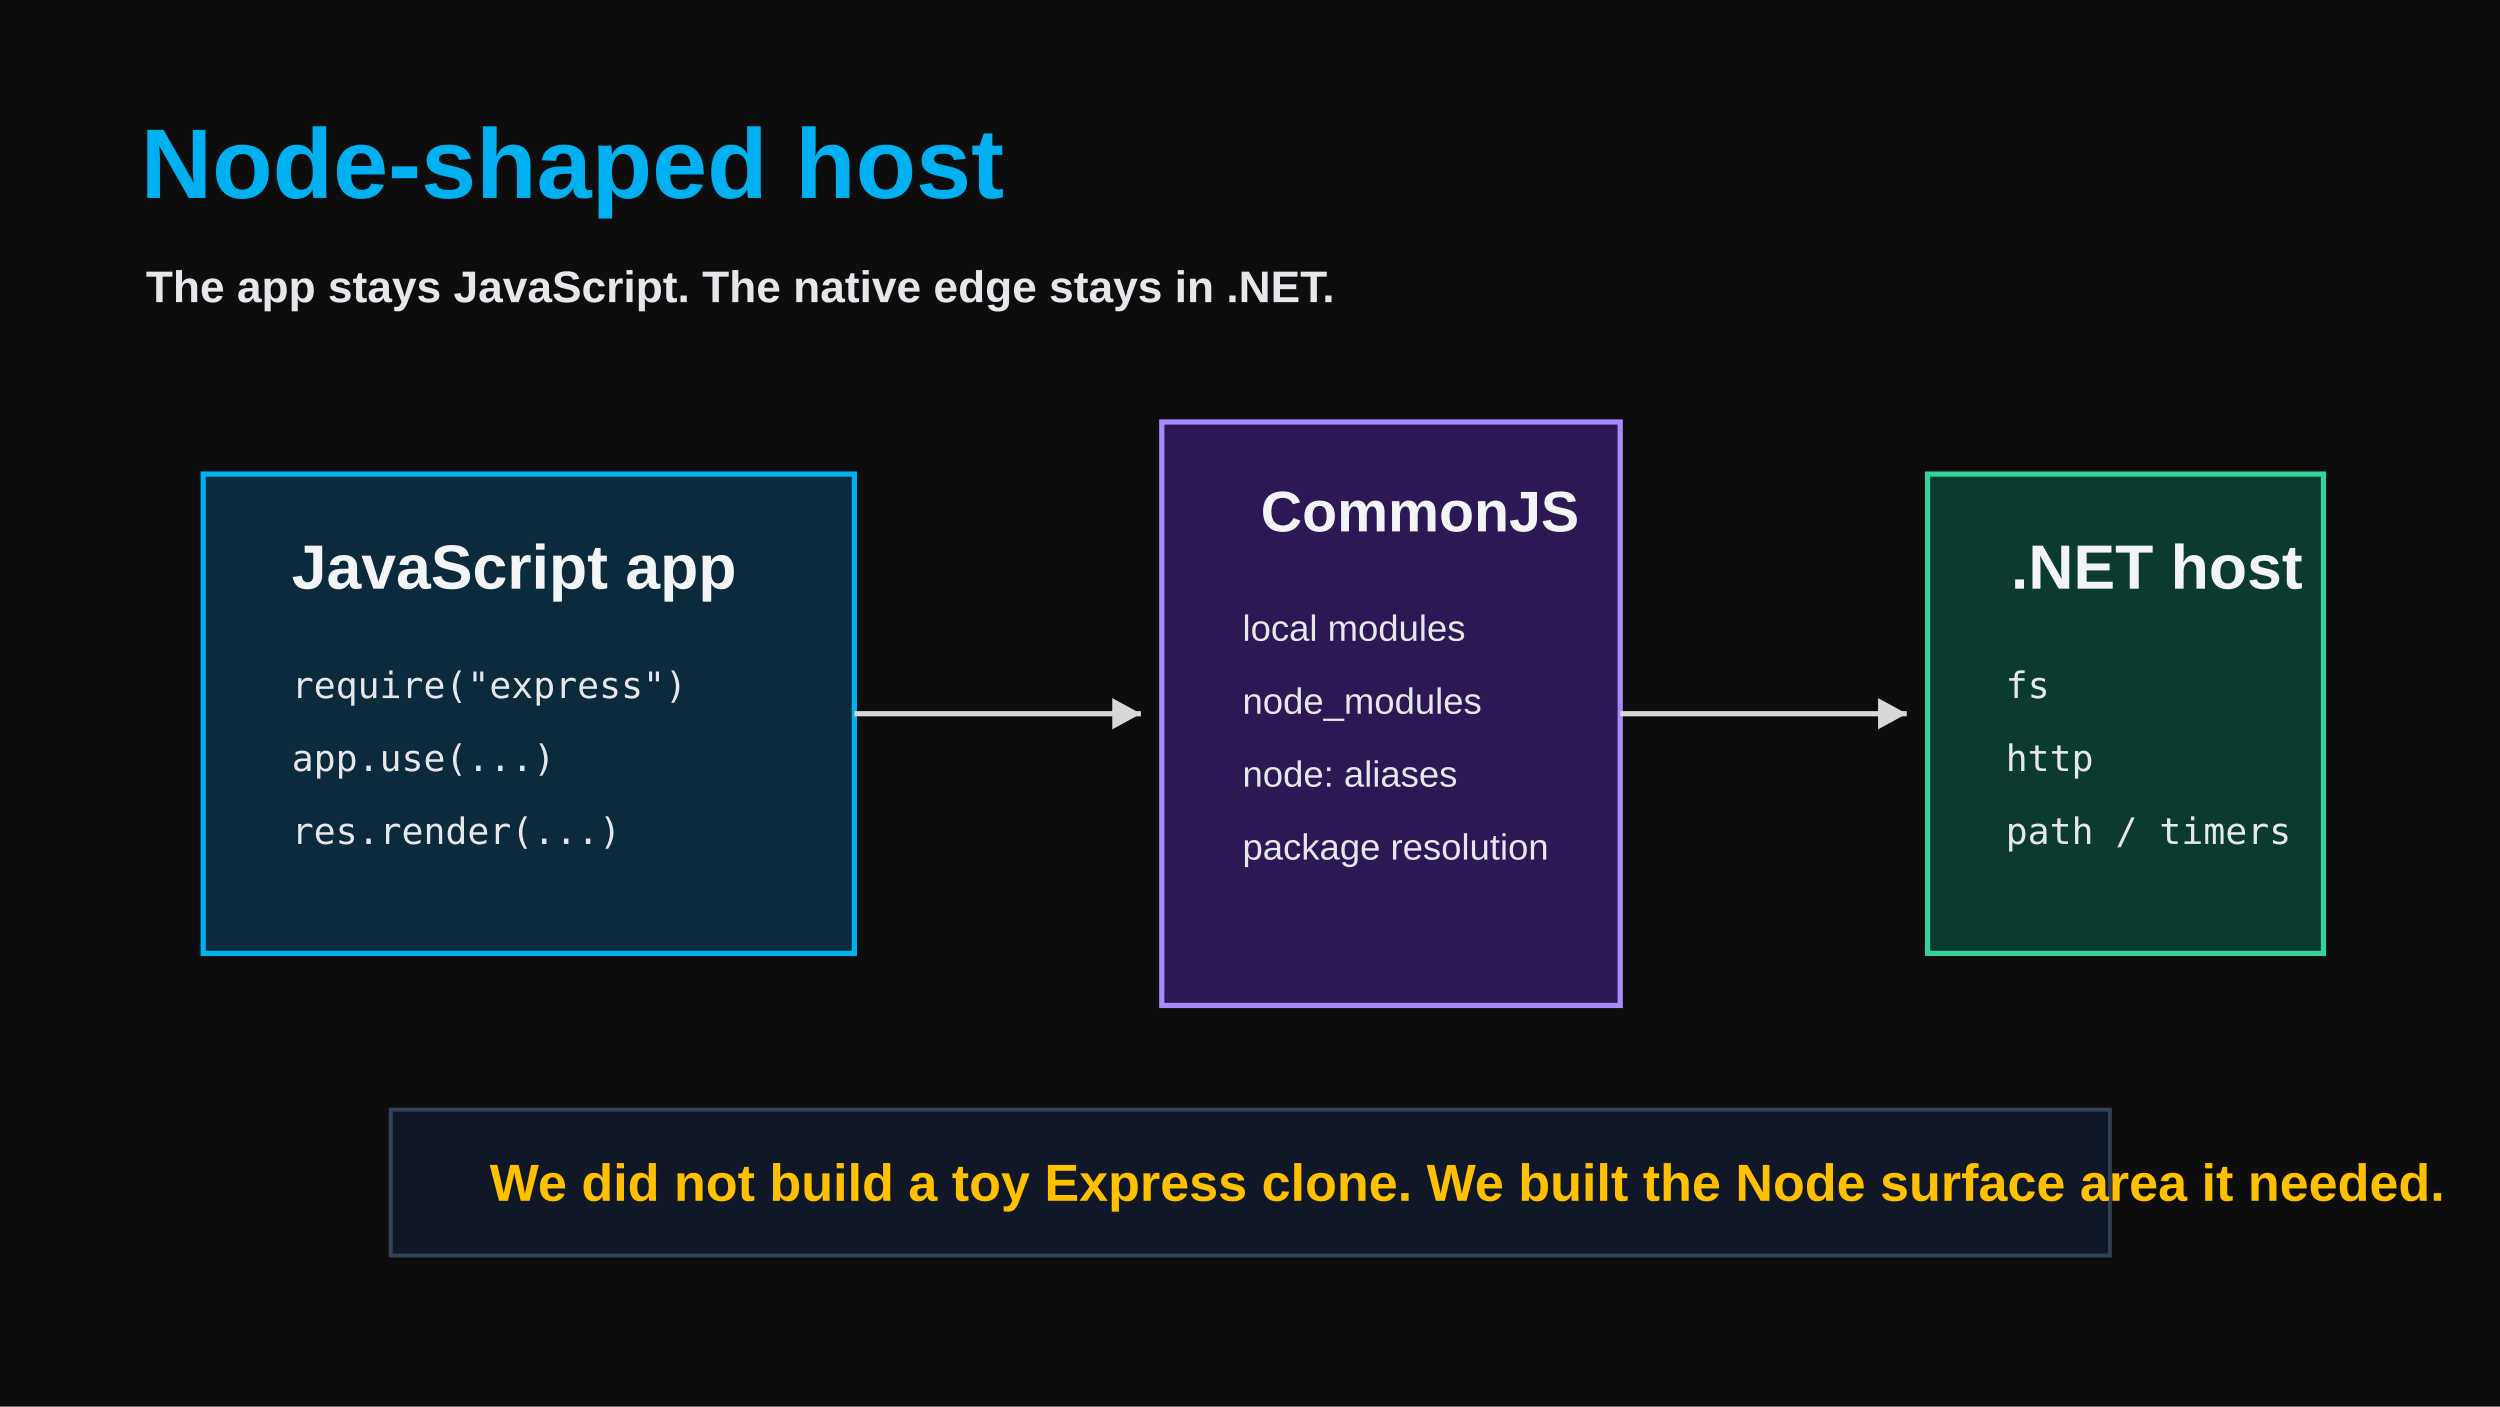
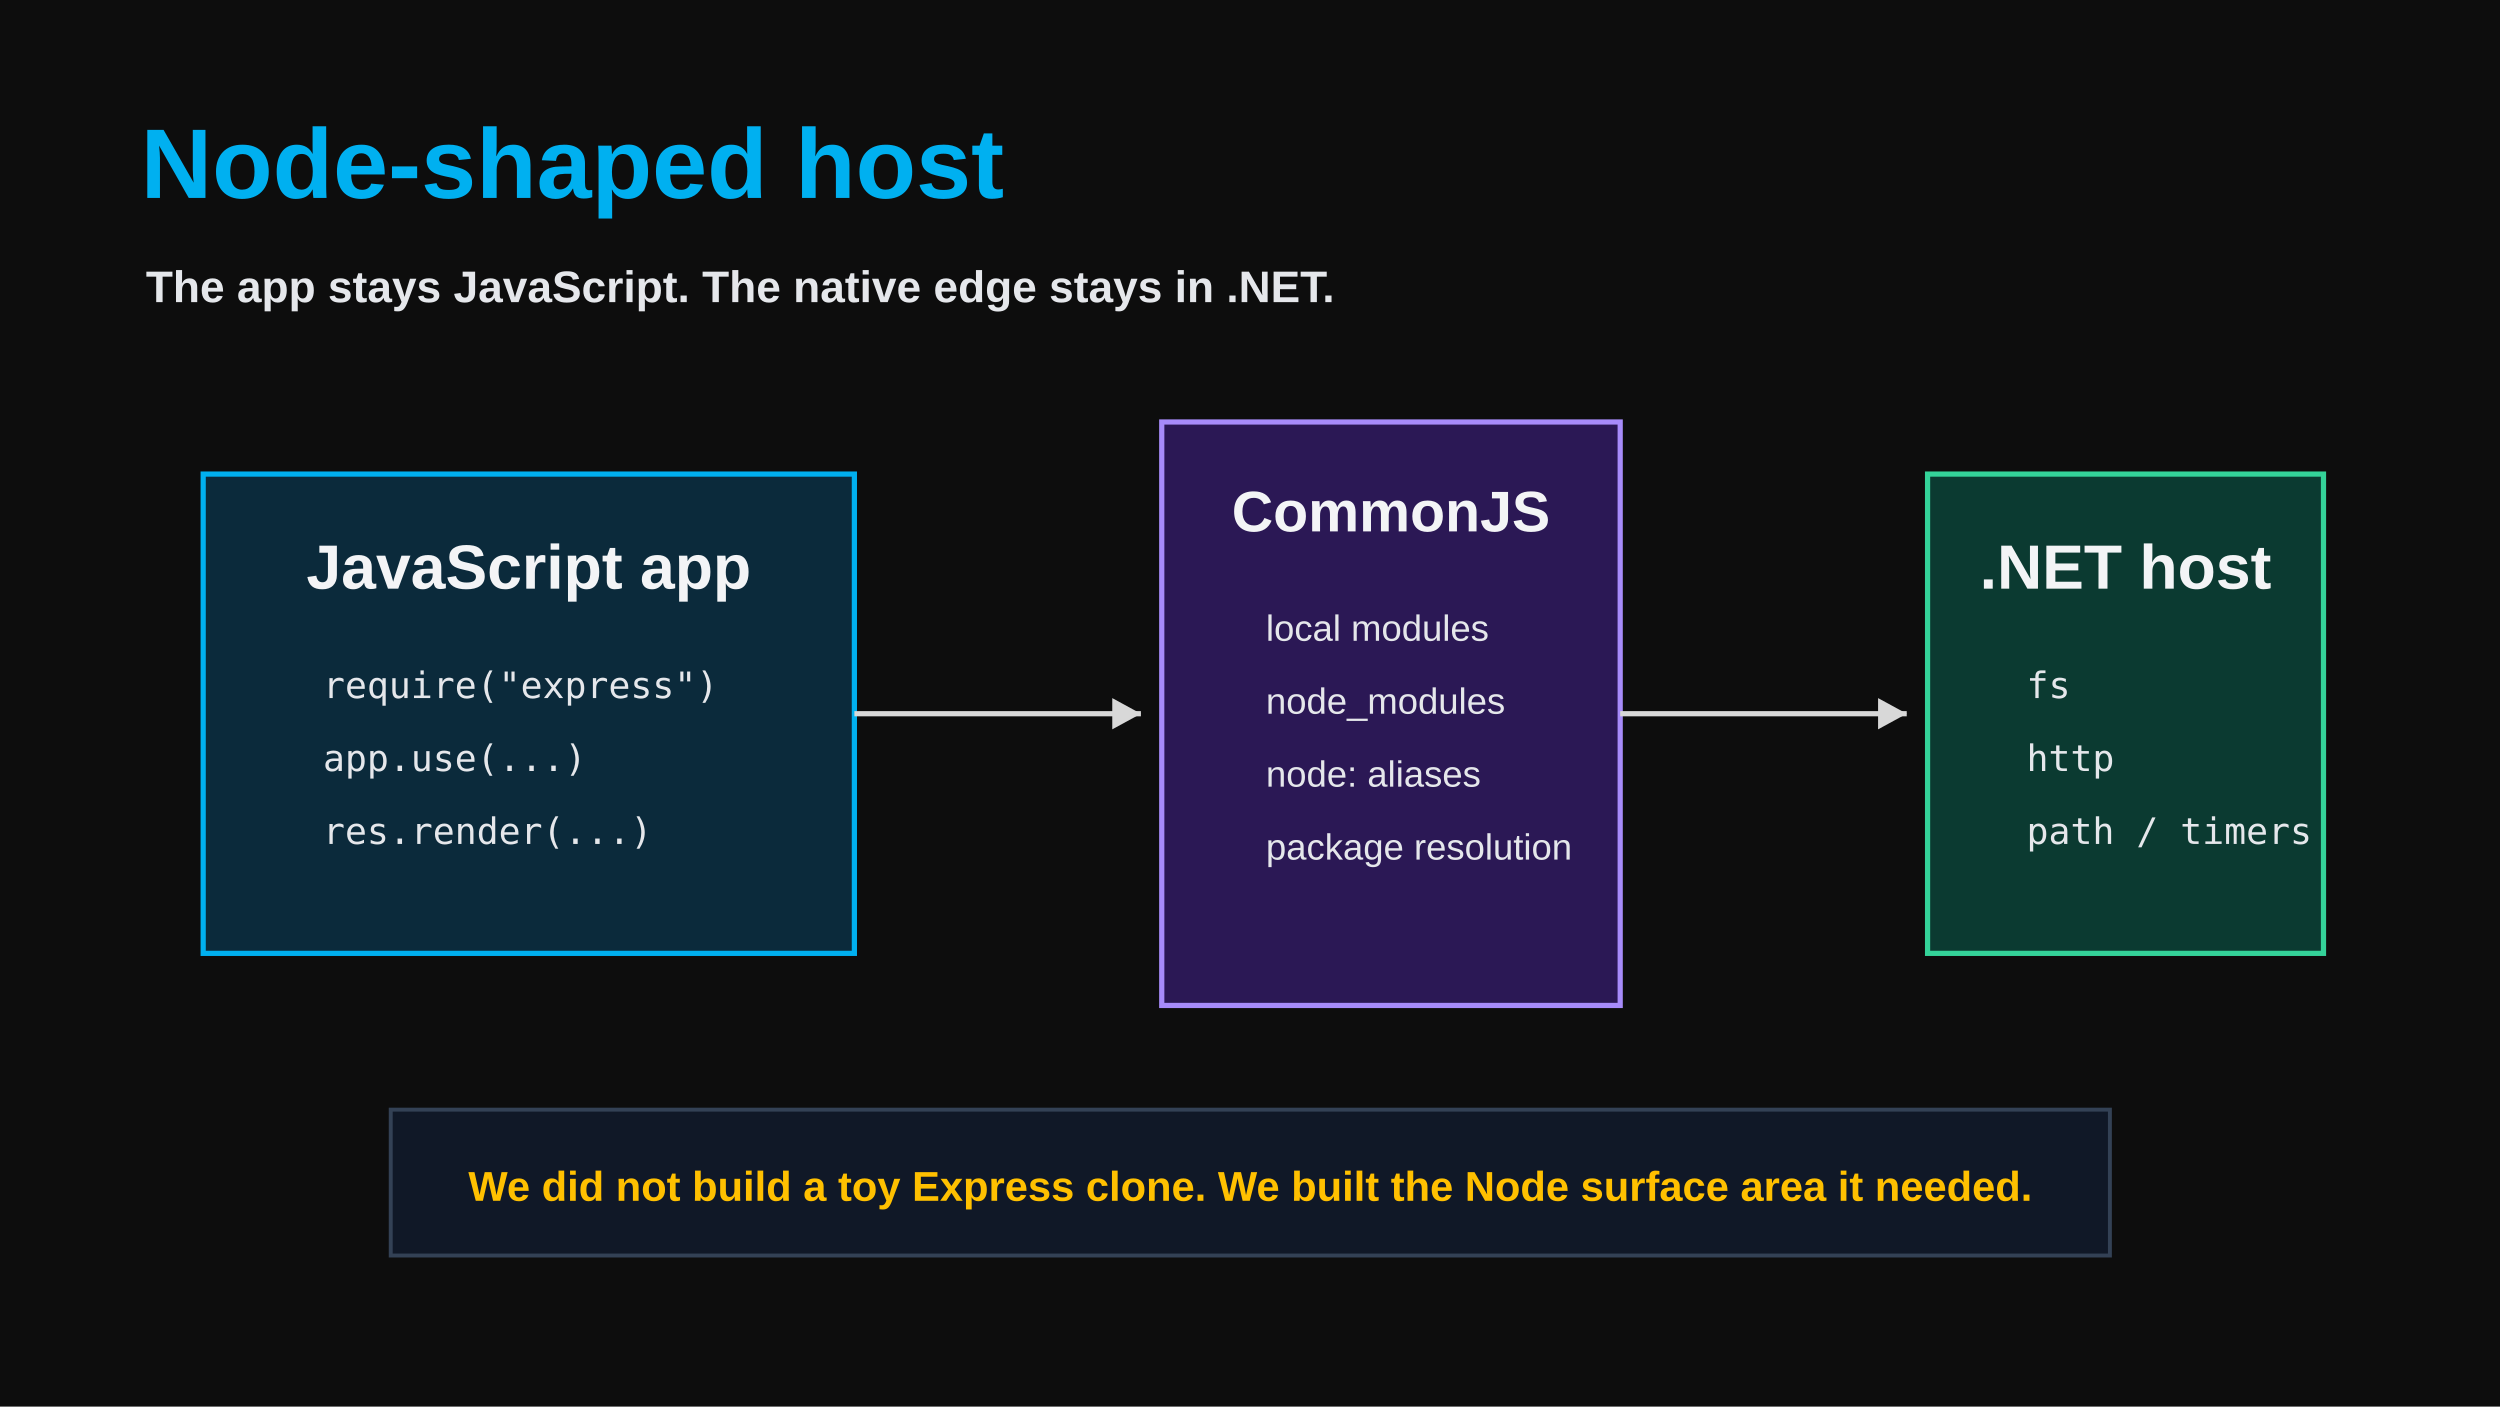
<svg xmlns="http://www.w3.org/2000/svg" width="959.76pt" height="540pt" viewBox="0 0 959.76 540">
  <rect x="0" y="0" width="959.76" height="540" fill="#0d0d0d" />
  <text x="54" y="76" font-family="Arial, Helvetica, sans-serif" font-size="38" font-weight="700" fill="#00b0f0">Node-shaped host</text>
  <text x="56" y="116" font-family="Arial, Helvetica, sans-serif" font-size="17" font-weight="700" fill="#e5e7eb">The app stays JavaScript. The native edge stays in .NET.</text>
  <rect x="78" y="182" width="250" height="184" fill="#0b2a3b" stroke="#00b0f0" stroke-width="2" />
-   <text x="112" y="226" font-family="Arial, Helvetica, sans-serif" font-size="24" font-weight="700" fill="#f3f4f6">JavaScript app</text>
-   <text x="112" y="268" font-family="Menlo, Consolas, monospace" font-size="14" fill="#e5e7eb">require("express")</text>
-   <text x="112" y="296" font-family="Menlo, Consolas, monospace" font-size="14" fill="#e5e7eb">app.use(...)</text>
-   <text x="112" y="324" font-family="Menlo, Consolas, monospace" font-size="14" fill="#e5e7eb">res.render(...)</text>
+   <text x="203" y="226" text-anchor="middle" font-family="Arial, Helvetica, sans-serif" font-size="24" font-weight="700" fill="#f3f4f6">JavaScript app</text>
+   <text x="124" y="268" font-family="Menlo, Consolas, monospace" font-size="14" fill="#e5e7eb">require("express")</text>
+   <text x="124" y="296" font-family="Menlo, Consolas, monospace" font-size="14" fill="#e5e7eb">app.use(...)</text>
+   <text x="124" y="324" font-family="Menlo, Consolas, monospace" font-size="14" fill="#e5e7eb">res.render(...)</text>
  <path d="M 328 274 L 438 274" stroke="#d8d8d8" stroke-width="2" fill="none" />
  <path d="M 438 274 L 427 268 L 427 280 Z" fill="#d8d8d8" />
  <rect x="446" y="162" width="176" height="224" fill="#2b1855" stroke="#a78bfa" stroke-width="2" />
-   <text x="484" y="204" font-family="Arial, Helvetica, sans-serif" font-size="22" font-weight="700" fill="#f3f4f6">CommonJS</text>
-   <text x="477" y="246" font-family="Arial, Helvetica, sans-serif" font-size="14" fill="#e5e7eb">local modules</text>
-   <text x="477" y="274" font-family="Arial, Helvetica, sans-serif" font-size="14" fill="#e5e7eb">node_modules</text>
-   <text x="477" y="302" font-family="Arial, Helvetica, sans-serif" font-size="14" fill="#e5e7eb">node: aliases</text>
-   <text x="477" y="330" font-family="Arial, Helvetica, sans-serif" font-size="14" fill="#e5e7eb">package resolution</text>
+   <text x="534" y="204" text-anchor="middle" font-family="Arial, Helvetica, sans-serif" font-size="22" font-weight="700" fill="#f3f4f6">CommonJS</text>
+   <text x="486" y="246" font-family="Arial, Helvetica, sans-serif" font-size="14" fill="#e5e7eb">local modules</text>
+   <text x="486" y="274" font-family="Arial, Helvetica, sans-serif" font-size="14" fill="#e5e7eb">node_modules</text>
+   <text x="486" y="302" font-family="Arial, Helvetica, sans-serif" font-size="14" fill="#e5e7eb">node: aliases</text>
+   <text x="486" y="330" font-family="Arial, Helvetica, sans-serif" font-size="14" fill="#e5e7eb">package resolution</text>
  <path d="M 622 274 L 732 274" stroke="#d8d8d8" stroke-width="2" fill="none" />
  <path d="M 732 274 L 721 268 L 721 280 Z" fill="#d8d8d8" />
  <rect x="740" y="182" width="152" height="184" fill="#0b3a31" stroke="#34d399" stroke-width="2" />
-   <text x="772" y="226" font-family="Arial, Helvetica, sans-serif" font-size="24" font-weight="700" fill="#f3f4f6">.NET host</text>
-   <text x="770" y="268" font-family="Menlo, Consolas, monospace" font-size="14" fill="#e5e7eb">fs</text>
-   <text x="770" y="296" font-family="Menlo, Consolas, monospace" font-size="14" fill="#e5e7eb">http</text>
-   <text x="770" y="324" font-family="Menlo, Consolas, monospace" font-size="14" fill="#e5e7eb">path / timers</text>
+   <text x="816" y="226" text-anchor="middle" font-family="Arial, Helvetica, sans-serif" font-size="24" font-weight="700" fill="#f3f4f6">.NET host</text>
+   <text x="778" y="268" font-family="Menlo, Consolas, monospace" font-size="14" fill="#e5e7eb">fs</text>
+   <text x="778" y="296" font-family="Menlo, Consolas, monospace" font-size="14" fill="#e5e7eb">http</text>
+   <text x="778" y="324" font-family="Menlo, Consolas, monospace" font-size="14" fill="#e5e7eb">path / timers</text>
  <rect x="150" y="426" width="660" height="56" fill="#101827" stroke="#334155" stroke-width="1.5" />
-   <text x="188" y="461" font-family="Arial, Helvetica, sans-serif" font-size="20" font-weight="700" fill="#ffc000">We did not build a toy Express clone. We built the Node surface area it needed.</text>
+   <text x="480" y="461" text-anchor="middle" font-family="Arial, Helvetica, sans-serif" font-size="16" font-weight="700" fill="#ffc000">We did not build a toy Express clone. We built the Node surface area it needed.</text>
</svg>
